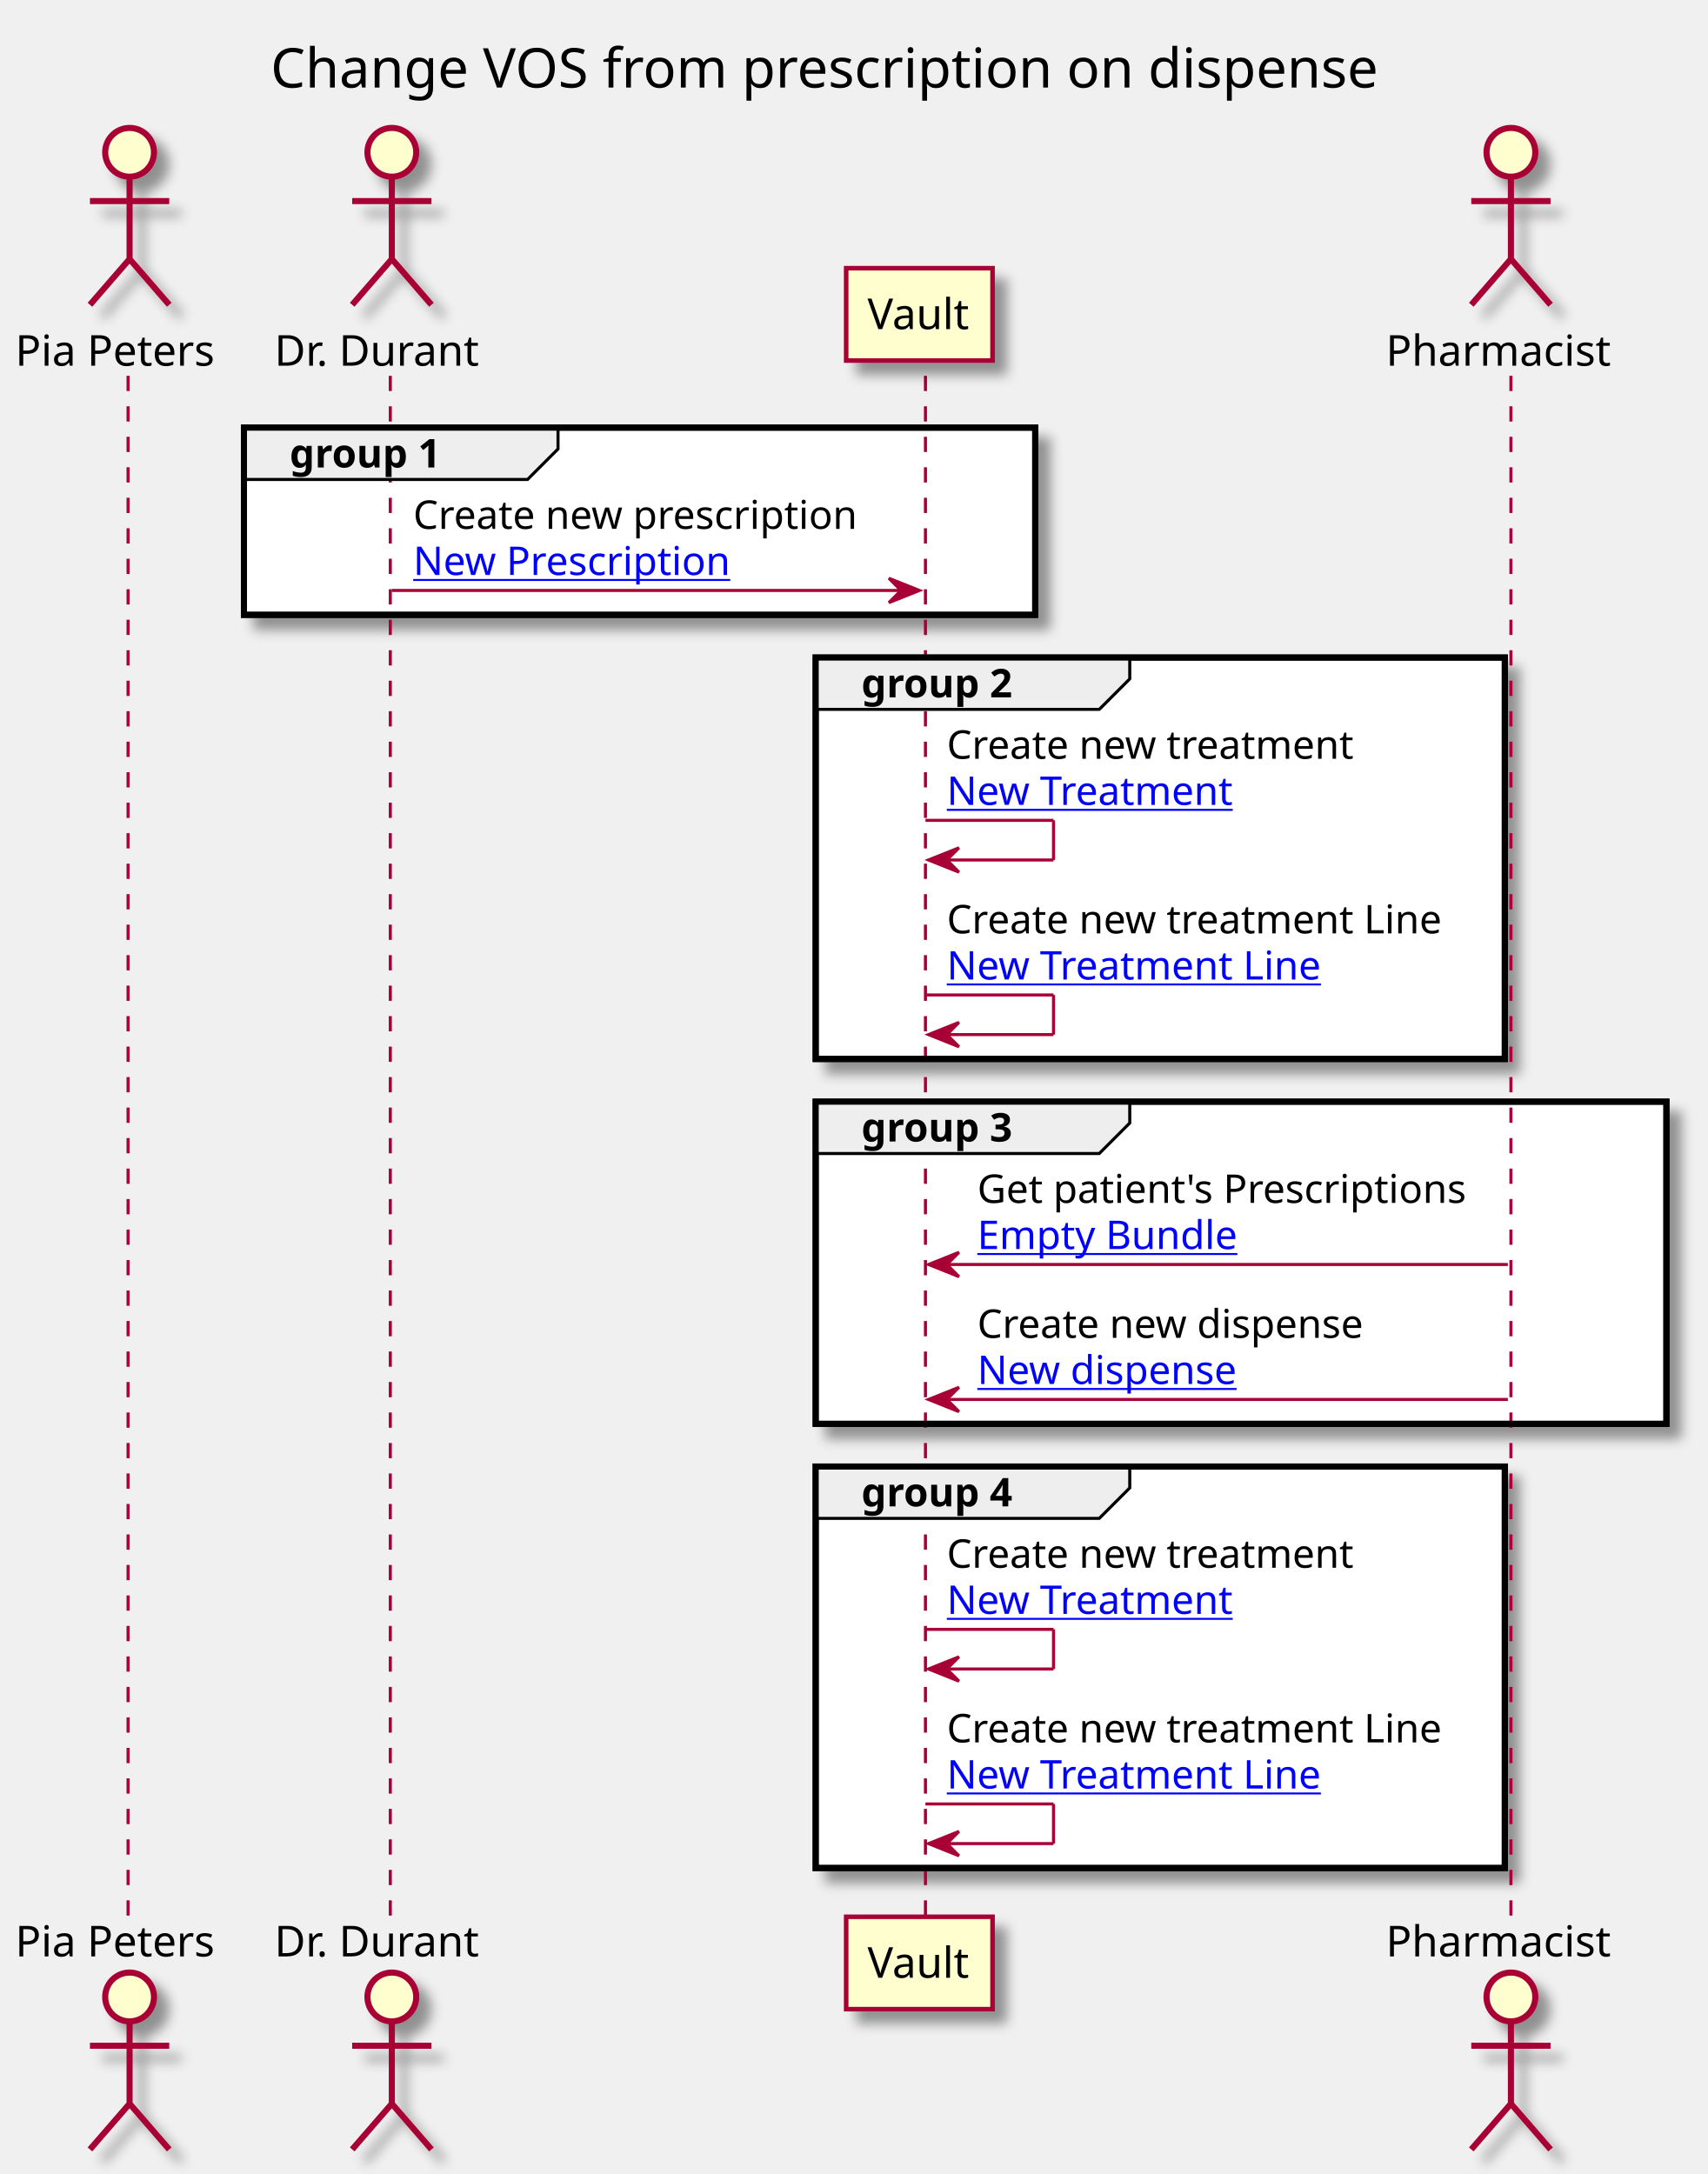
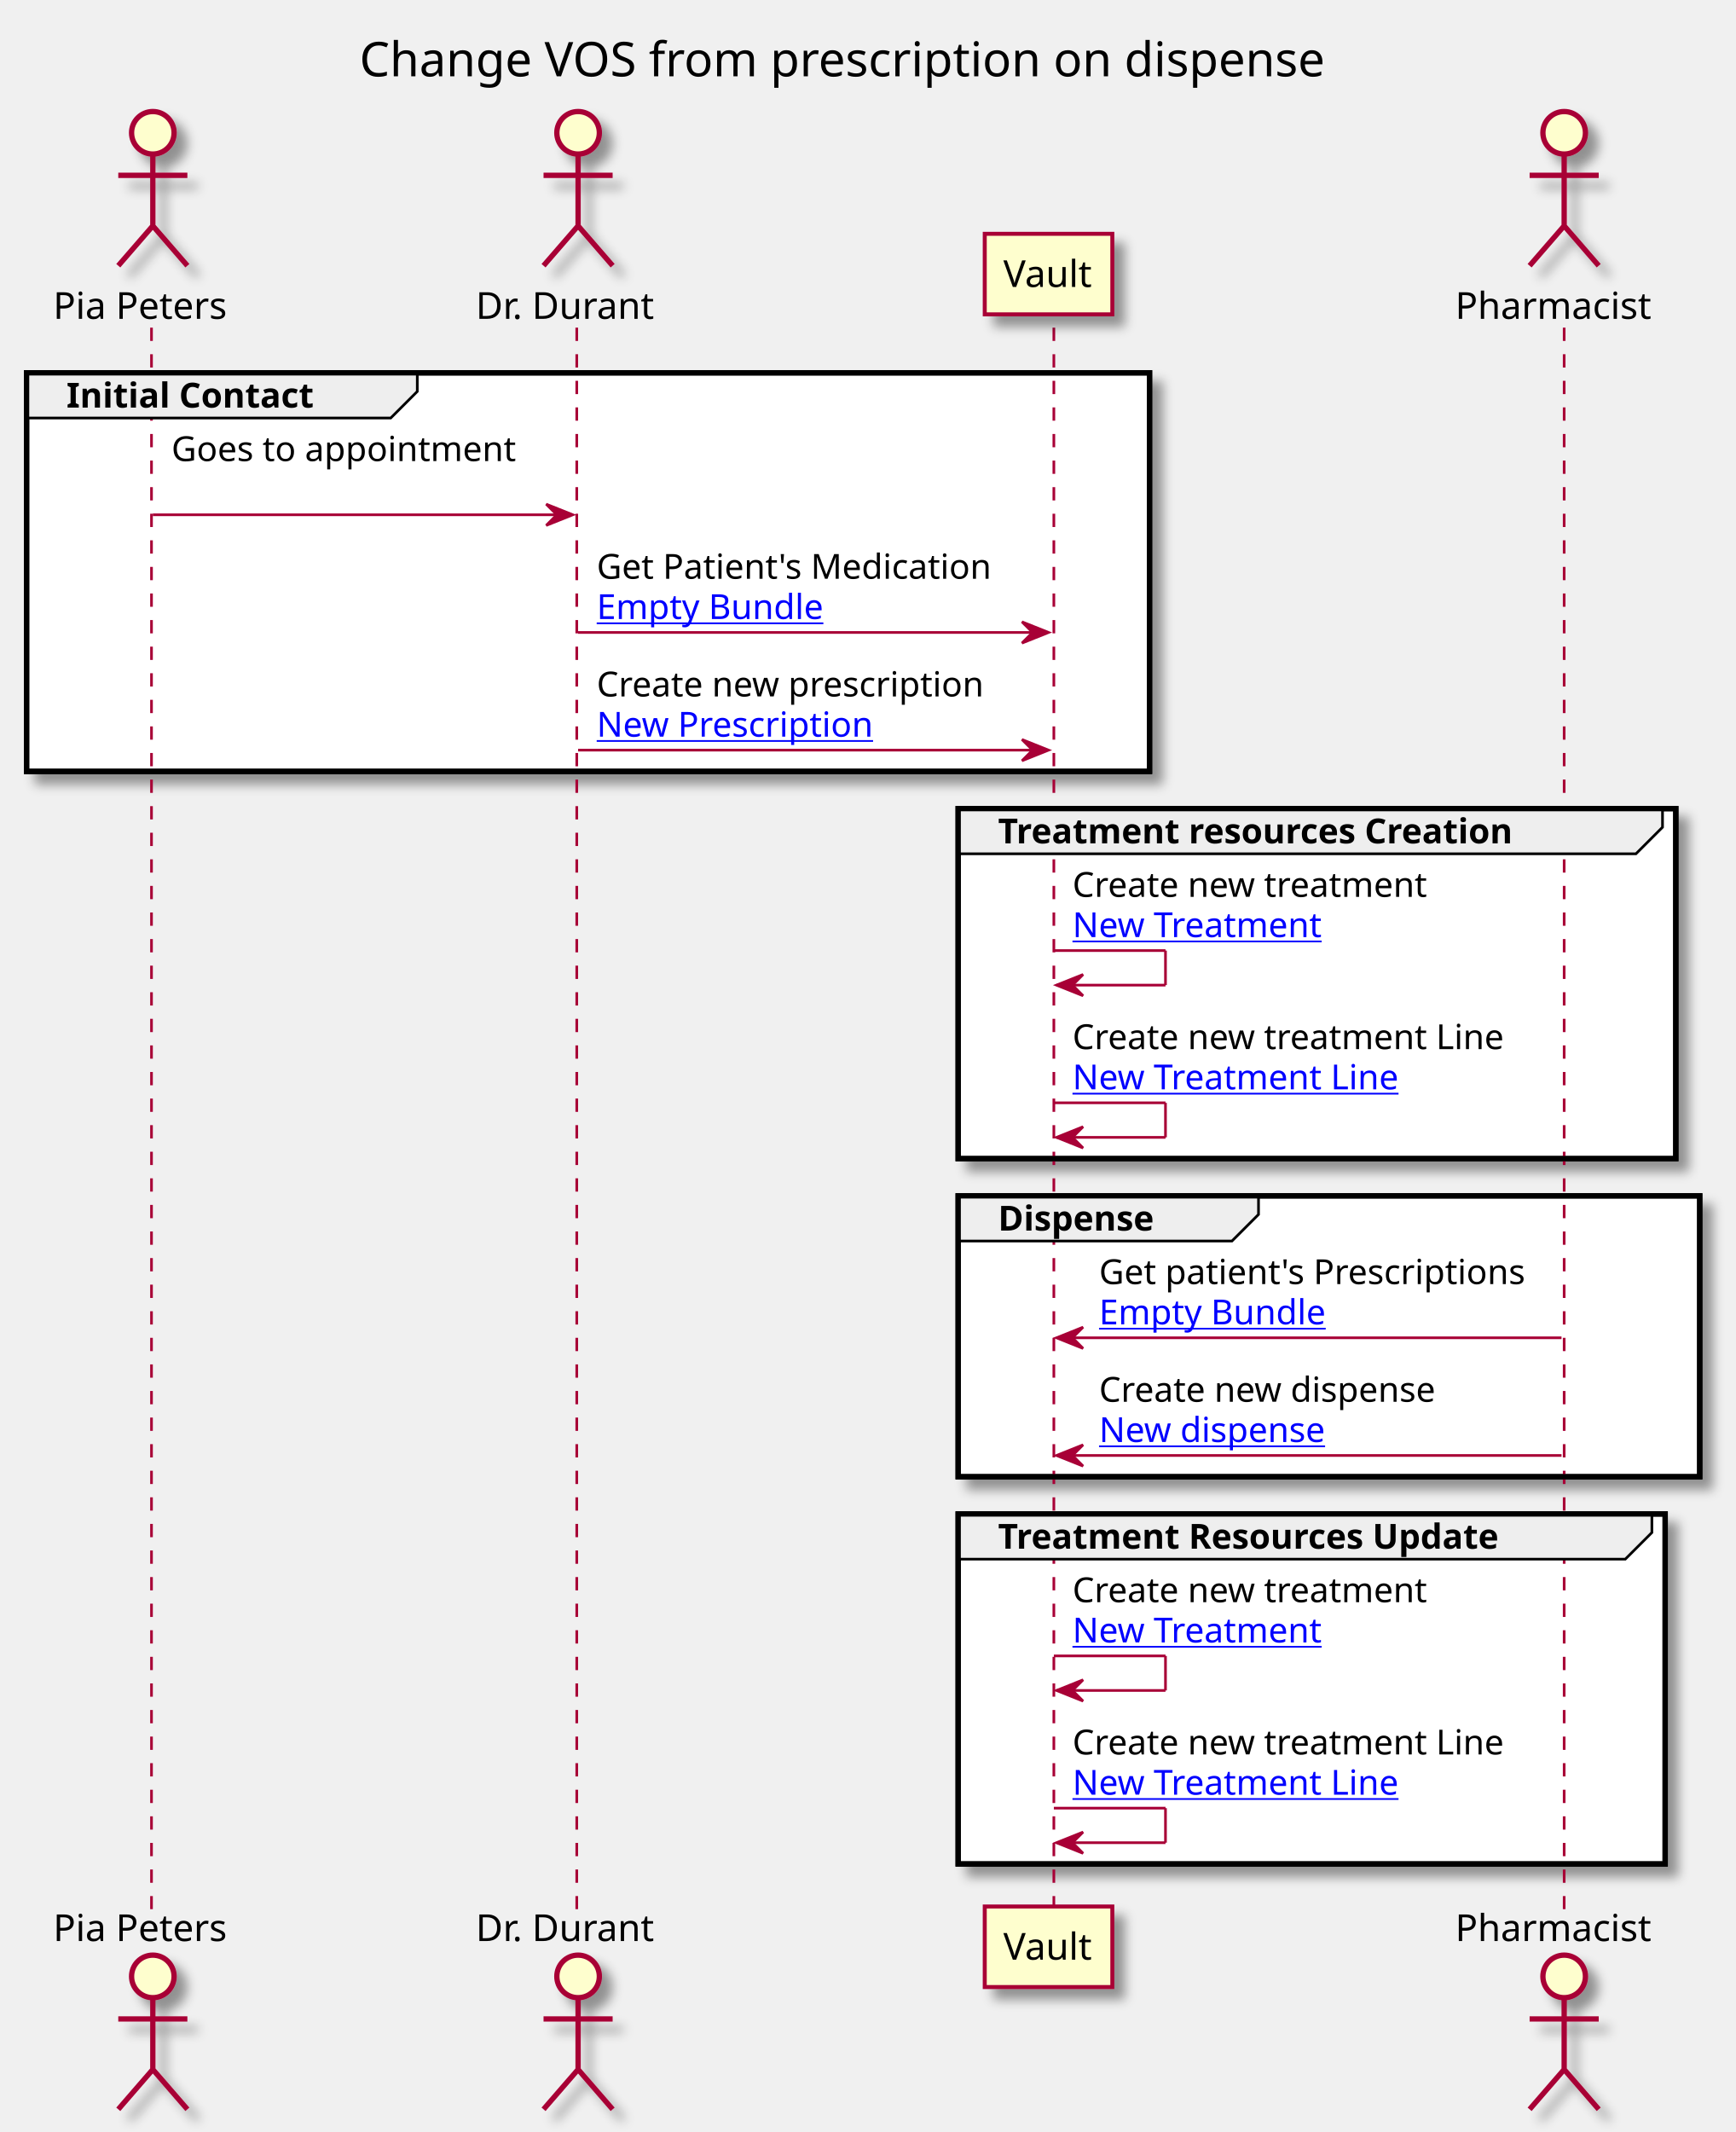
- <svg xmlns="http://www.w3.org/2000/svg" xmlns:xlink="http://www.w3.org/1999/xlink" contentScriptType="application/ecmascript" contentStyleType="text/css" height="713px" preserveAspectRatio="none" style="width:560px;height:713px;" version="1.1" viewBox="0 0 560 713" width="560px" zoomAndPan="magnify">
+ <svg xmlns="http://www.w3.org/2000/svg" xmlns:xlink="http://www.w3.org/1999/xlink" contentScriptType="application/ecmascript" contentStyleType="text/css" height="802px" preserveAspectRatio="none" style="width:653px;height:802px;" version="1.1" viewBox="0 0 653 802" width="653px" zoomAndPan="magnify">
  <defs>
-     <filter height="300%" id="f1ukospnlszvdc" width="300%" x="-1" y="-1">
+     <filter height="300%" id="f77k39na0a5nc" width="300%" x="-1" y="-1">
      <feGaussianBlur result="blurOut" stdDeviation="2.0" />
      <feColorMatrix in="blurOut" result="blurOut2" type="matrix" values="0 0 0 0 0 0 0 0 0 0 0 0 0 0 0 0 0 0 .4 0" />
      <feOffset dx="4.0" dy="4.0" in="blurOut2" result="blurOut3" />
      <feBlend in="SourceGraphic" in2="blurOut3" mode="normal" />
    </filter>
  </defs>
  <g>
-     <text fill="#000000" font-family="sans-serif" font-size="18" lengthAdjust="spacing" textLength="379" x="88.75" y="28.708">Change VOS from prescription on dispense</text>
-     <rect fill="#FFFFFF" filter="url(#f1ukospnlszvdc)" height="61.398" style="stroke:#000000;stroke-width:2.0;" width="259.5" x="80" y="140.25" />
-     <rect fill="#FFFFFF" filter="url(#f1ukospnlszvdc)" height="131.664" style="stroke:#000000;stroke-width:2.0;" width="226" x="267.5" y="215.648" />
-     <rect fill="#FFFFFF" filter="url(#f1ukospnlszvdc)" height="105.664" style="stroke:#000000;stroke-width:2.0;" width="279" x="267.5" y="361.312" />
-     <rect fill="#FFFFFF" filter="url(#f1ukospnlszvdc)" height="131.664" style="stroke:#000000;stroke-width:2.0;" width="226" x="267.5" y="480.977" />
-     <line style="stroke:#A80036;stroke-width:1.0;stroke-dasharray:5.0,5.0;" x1="42" x2="42" y1="123.25" y2="629.641" />
-     <line style="stroke:#A80036;stroke-width:1.0;stroke-dasharray:5.0,5.0;" x1="128" x2="128" y1="123.25" y2="629.641" />
-     <line style="stroke:#A80036;stroke-width:1.0;stroke-dasharray:5.0,5.0;" x1="303.5" x2="303.5" y1="123.25" y2="629.641" />
-     <line style="stroke:#A80036;stroke-width:1.0;stroke-dasharray:5.0,5.0;" x1="495.5" x2="495.5" y1="123.25" y2="629.641" />
-     <text fill="#000000" font-family="sans-serif" font-size="14" lengthAdjust="spacing" textLength="69" x="5" y="119.948">Pia Peters</text>
-     <ellipse cx="42.5" cy="49.953" fill="#FEFECE" filter="url(#f1ukospnlszvdc)" rx="8" ry="8" style="stroke:#A80036;stroke-width:2.0;" />
-     <path d="M42.5,57.953 L42.5,84.953 M29.5,65.953 L55.5,65.953 M42.5,84.953 L29.5,99.953 M42.5,84.953 L55.5,99.953 " fill="none" filter="url(#f1ukospnlszvdc)" style="stroke:#A80036;stroke-width:2.0;" />
-     <text fill="#000000" font-family="sans-serif" font-size="14" lengthAdjust="spacing" textLength="69" x="5" y="641.636">Pia Peters</text>
-     <ellipse cx="42.5" cy="654.938" fill="#FEFECE" filter="url(#f1ukospnlszvdc)" rx="8" ry="8" style="stroke:#A80036;stroke-width:2.0;" />
-     <path d="M42.5,662.938 L42.5,689.938 M29.5,670.938 L55.5,670.938 M42.5,689.938 L29.5,704.938 M42.5,689.938 L55.5,704.938 " fill="none" filter="url(#f1ukospnlszvdc)" style="stroke:#A80036;stroke-width:2.0;" />
-     <text fill="#000000" font-family="sans-serif" font-size="14" lengthAdjust="spacing" textLength="71" x="90" y="119.948">Dr. Durant</text>
-     <ellipse cx="128.5" cy="49.953" fill="#FEFECE" filter="url(#f1ukospnlszvdc)" rx="8" ry="8" style="stroke:#A80036;stroke-width:2.0;" />
-     <path d="M128.5,57.953 L128.5,84.953 M115.5,65.953 L141.5,65.953 M128.5,84.953 L115.5,99.953 M128.5,84.953 L141.5,99.953 " fill="none" filter="url(#f1ukospnlszvdc)" style="stroke:#A80036;stroke-width:2.0;" />
-     <text fill="#000000" font-family="sans-serif" font-size="14" lengthAdjust="spacing" textLength="71" x="90" y="641.636">Dr. Durant</text>
-     <ellipse cx="128.5" cy="654.938" fill="#FEFECE" filter="url(#f1ukospnlszvdc)" rx="8" ry="8" style="stroke:#A80036;stroke-width:2.0;" />
-     <path d="M128.5,662.938 L128.5,689.938 M115.5,670.938 L141.5,670.938 M128.5,689.938 L115.5,704.938 M128.5,689.938 L141.5,704.938 " fill="none" filter="url(#f1ukospnlszvdc)" style="stroke:#A80036;stroke-width:2.0;" />
-     <rect fill="#FEFECE" filter="url(#f1ukospnlszvdc)" height="30.297" style="stroke:#A80036;stroke-width:1.5;" width="48" x="277.5" y="87.953" />
-     <text fill="#000000" font-family="sans-serif" font-size="14" lengthAdjust="spacing" textLength="34" x="284.5" y="107.948">Vault</text>
-     <rect fill="#FEFECE" filter="url(#f1ukospnlszvdc)" height="30.297" style="stroke:#A80036;stroke-width:1.5;" width="48" x="277.5" y="628.641" />
-     <text fill="#000000" font-family="sans-serif" font-size="14" lengthAdjust="spacing" textLength="34" x="284.5" y="648.636">Vault</text>
-     <text fill="#000000" font-family="sans-serif" font-size="14" lengthAdjust="spacing" textLength="76" x="454.5" y="119.948">Pharmacist</text>
-     <ellipse cx="495.5" cy="49.953" fill="#FEFECE" filter="url(#f1ukospnlszvdc)" rx="8" ry="8" style="stroke:#A80036;stroke-width:2.0;" />
-     <path d="M495.5,57.953 L495.5,84.953 M482.5,65.953 L508.5,65.953 M495.5,84.953 L482.5,99.953 M495.5,84.953 L508.5,99.953 " fill="none" filter="url(#f1ukospnlszvdc)" style="stroke:#A80036;stroke-width:2.0;" />
-     <text fill="#000000" font-family="sans-serif" font-size="14" lengthAdjust="spacing" textLength="76" x="454.5" y="641.636">Pharmacist</text>
-     <ellipse cx="495.5" cy="654.938" fill="#FEFECE" filter="url(#f1ukospnlszvdc)" rx="8" ry="8" style="stroke:#A80036;stroke-width:2.0;" />
-     <path d="M495.5,662.938 L495.5,689.938 M482.5,670.938 L508.5,670.938 M495.5,689.938 L482.5,704.938 M495.5,689.938 L508.5,704.938 " fill="none" filter="url(#f1ukospnlszvdc)" style="stroke:#A80036;stroke-width:2.0;" />
-     <path d="M80,140.25 L183,140.25 L183,147.25 L173,157.25 L80,157.25 L80,140.25 " fill="#EEEEEE" style="stroke:#000000;stroke-width:1.0;" />
-     <rect fill="none" height="61.398" style="stroke:#000000;stroke-width:2.0;" width="259.5" x="80" y="140.25" />
-     <text fill="#000000" font-family="sans-serif" font-size="13" font-weight="bold" lengthAdjust="spacing" textLength="58" x="95" y="153.317">group 1</text>
-     <polygon fill="#A80036" points="291.5,189.648,301.5,193.648,291.5,197.648,295.5,193.648" style="stroke:#A80036;stroke-width:1.0;" />
-     <line style="stroke:#A80036;stroke-width:1.0;" x1="128.5" x2="297.5" y1="193.648" y2="193.648" />
-     <text fill="#000000" font-family="sans-serif" font-size="13" lengthAdjust="spacing" textLength="151" x="135.5" y="173.45">Create new prescription</text>
+     <text fill="#000000" font-family="sans-serif" font-size="18" lengthAdjust="spacing" textLength="379" x="135.25" y="28.708">Change VOS from prescription on dispense</text>
+     <rect fill="#FFFFFF" filter="url(#f77k39na0a5nc)" height="149.93" style="stroke:#000000;stroke-width:2.0;" width="422.5" x="10" y="140.25" />
+     <rect fill="#FFFFFF" filter="url(#f77k39na0a5nc)" height="131.664" style="stroke:#000000;stroke-width:2.0;" width="270" x="360.5" y="304.18" />
+     <rect fill="#FFFFFF" filter="url(#f77k39na0a5nc)" height="105.664" style="stroke:#000000;stroke-width:2.0;" width="279" x="360.5" y="449.844" />
+     <rect fill="#FFFFFF" filter="url(#f77k39na0a5nc)" height="131.664" style="stroke:#000000;stroke-width:2.0;" width="266" x="360.5" y="569.508" />
+     <line style="stroke:#A80036;stroke-width:1.0;stroke-dasharray:5.0,5.0;" x1="57" x2="57" y1="123.25" y2="718.172" />
+     <line style="stroke:#A80036;stroke-width:1.0;stroke-dasharray:5.0,5.0;" x1="217" x2="217" y1="123.25" y2="718.172" />
+     <line style="stroke:#A80036;stroke-width:1.0;stroke-dasharray:5.0,5.0;" x1="396.5" x2="396.5" y1="123.25" y2="718.172" />
+     <line style="stroke:#A80036;stroke-width:1.0;stroke-dasharray:5.0,5.0;" x1="588.5" x2="588.5" y1="123.25" y2="718.172" />
+     <text fill="#000000" font-family="sans-serif" font-size="14" lengthAdjust="spacing" textLength="69" x="20" y="119.948">Pia Peters</text>
+     <ellipse cx="57.5" cy="49.953" fill="#FEFECE" filter="url(#f77k39na0a5nc)" rx="8" ry="8" style="stroke:#A80036;stroke-width:2.0;" />
+     <path d="M57.5,57.953 L57.5,84.953 M44.5,65.953 L70.5,65.953 M57.5,84.953 L44.5,99.953 M57.5,84.953 L70.5,99.953 " fill="none" filter="url(#f77k39na0a5nc)" style="stroke:#A80036;stroke-width:2.0;" />
+     <text fill="#000000" font-family="sans-serif" font-size="14" lengthAdjust="spacing" textLength="69" x="20" y="730.167">Pia Peters</text>
+     <ellipse cx="57.5" cy="743.469" fill="#FEFECE" filter="url(#f77k39na0a5nc)" rx="8" ry="8" style="stroke:#A80036;stroke-width:2.0;" />
+     <path d="M57.5,751.469 L57.5,778.469 M44.5,759.469 L70.5,759.469 M57.5,778.469 L44.5,793.469 M57.5,778.469 L70.5,793.469 " fill="none" filter="url(#f77k39na0a5nc)" style="stroke:#A80036;stroke-width:2.0;" />
+     <text fill="#000000" font-family="sans-serif" font-size="14" lengthAdjust="spacing" textLength="71" x="179" y="119.948">Dr. Durant</text>
+     <ellipse cx="217.5" cy="49.953" fill="#FEFECE" filter="url(#f77k39na0a5nc)" rx="8" ry="8" style="stroke:#A80036;stroke-width:2.0;" />
+     <path d="M217.5,57.953 L217.5,84.953 M204.5,65.953 L230.5,65.953 M217.5,84.953 L204.5,99.953 M217.5,84.953 L230.5,99.953 " fill="none" filter="url(#f77k39na0a5nc)" style="stroke:#A80036;stroke-width:2.0;" />
+     <text fill="#000000" font-family="sans-serif" font-size="14" lengthAdjust="spacing" textLength="71" x="179" y="730.167">Dr. Durant</text>
+     <ellipse cx="217.5" cy="743.469" fill="#FEFECE" filter="url(#f77k39na0a5nc)" rx="8" ry="8" style="stroke:#A80036;stroke-width:2.0;" />
+     <path d="M217.5,751.469 L217.5,778.469 M204.5,759.469 L230.5,759.469 M217.5,778.469 L204.5,793.469 M217.5,778.469 L230.5,793.469 " fill="none" filter="url(#f77k39na0a5nc)" style="stroke:#A80036;stroke-width:2.0;" />
+     <rect fill="#FEFECE" filter="url(#f77k39na0a5nc)" height="30.297" style="stroke:#A80036;stroke-width:1.5;" width="48" x="370.5" y="87.953" />
+     <text fill="#000000" font-family="sans-serif" font-size="14" lengthAdjust="spacing" textLength="34" x="377.5" y="107.948">Vault</text>
+     <rect fill="#FEFECE" filter="url(#f77k39na0a5nc)" height="30.297" style="stroke:#A80036;stroke-width:1.5;" width="48" x="370.5" y="717.172" />
+     <text fill="#000000" font-family="sans-serif" font-size="14" lengthAdjust="spacing" textLength="34" x="377.5" y="737.167">Vault</text>
+     <text fill="#000000" font-family="sans-serif" font-size="14" lengthAdjust="spacing" textLength="76" x="547.5" y="119.948">Pharmacist</text>
+     <ellipse cx="588.5" cy="49.953" fill="#FEFECE" filter="url(#f77k39na0a5nc)" rx="8" ry="8" style="stroke:#A80036;stroke-width:2.0;" />
+     <path d="M588.5,57.953 L588.5,84.953 M575.5,65.953 L601.5,65.953 M588.5,84.953 L575.5,99.953 M588.5,84.953 L601.5,99.953 " fill="none" filter="url(#f77k39na0a5nc)" style="stroke:#A80036;stroke-width:2.0;" />
+     <text fill="#000000" font-family="sans-serif" font-size="14" lengthAdjust="spacing" textLength="76" x="547.5" y="730.167">Pharmacist</text>
+     <ellipse cx="588.5" cy="743.469" fill="#FEFECE" filter="url(#f77k39na0a5nc)" rx="8" ry="8" style="stroke:#A80036;stroke-width:2.0;" />
+     <path d="M588.5,751.469 L588.5,778.469 M575.5,759.469 L601.5,759.469 M588.5,778.469 L575.5,793.469 M588.5,778.469 L601.5,793.469 " fill="none" filter="url(#f77k39na0a5nc)" style="stroke:#A80036;stroke-width:2.0;" />
+     <path d="M10,140.25 L157,140.25 L157,147.25 L147,157.25 L10,157.25 L10,140.25 " fill="#EEEEEE" style="stroke:#000000;stroke-width:1.0;" />
+     <rect fill="none" height="149.93" style="stroke:#000000;stroke-width:2.0;" width="422.5" x="10" y="140.25" />
+     <text fill="#000000" font-family="sans-serif" font-size="13" font-weight="bold" lengthAdjust="spacing" textLength="102" x="25" y="153.317">Initial Contact</text>
+     <polygon fill="#A80036" points="205.5,189.648,215.5,193.648,205.5,197.648,209.5,193.648" style="stroke:#A80036;stroke-width:1.0;" />
+     <line style="stroke:#A80036;stroke-width:1.0;" x1="57.5" x2="211.5" y1="193.648" y2="193.648" />
+     <text fill="#000000" font-family="sans-serif" font-size="13" lengthAdjust="spacing" textLength="136" x="64.5" y="173.45">Goes to appointment</text>
+     <text fill="#000000" font-family="sans-serif" font-size="13" lengthAdjust="spacing" textLength="0" x="68.5" y="188.583" />
+     <polygon fill="#A80036" points="384.5,233.914,394.5,237.914,384.5,241.914,388.5,237.914" style="stroke:#A80036;stroke-width:1.0;" />
+     <line style="stroke:#A80036;stroke-width:1.0;" x1="217.5" x2="390.5" y1="237.914" y2="237.914" />
+     <text fill="#000000" font-family="sans-serif" font-size="13" lengthAdjust="spacing" textLength="155" x="224.5" y="217.715">Get Patient's Medication</text>
+     <a href="ExampleScenario-example-2-scenario-resources.html#EB" target="_top" title="ExampleScenario-example-2-scenario-resources.html#EB" xlink:actuate="onRequest" xlink:href="ExampleScenario-example-2-scenario-resources.html#EB" xlink:show="new" xlink:title="ExampleScenario-example-2-scenario-resources.html#EB" xlink:type="simple">
+       <text fill="#0000FF" font-family="sans-serif" font-size="13" lengthAdjust="spacing" text-decoration="underline" textLength="89" x="224.5" y="232.848">Empty Bundle</text>
+     </a>
+     <polygon fill="#A80036" points="384.5,278.18,394.5,282.18,384.5,286.18,388.5,282.18" style="stroke:#A80036;stroke-width:1.0;" />
+     <line style="stroke:#A80036;stroke-width:1.0;" x1="217.5" x2="390.5" y1="282.18" y2="282.18" />
+     <text fill="#000000" font-family="sans-serif" font-size="13" lengthAdjust="spacing" textLength="151" x="224.5" y="261.981">Create new prescription</text>
    <a href="ExampleScenario-example-2-scenario-resources.html#2a-prescription" target="_top" title="ExampleScenario-example-2-scenario-resources.html#2a-prescription" xlink:actuate="onRequest" xlink:href="ExampleScenario-example-2-scenario-resources.html#2a-prescription" xlink:show="new" xlink:title="ExampleScenario-example-2-scenario-resources.html#2a-prescription" xlink:type="simple">
-       <text fill="#0000FF" font-family="sans-serif" font-size="13" lengthAdjust="spacing" text-decoration="underline" textLength="106" x="135.5" y="188.583">New Prescription</text>
+       <text fill="#0000FF" font-family="sans-serif" font-size="13" lengthAdjust="spacing" text-decoration="underline" textLength="106" x="224.5" y="277.114">New Prescription</text>
    </a>
-     <path d="M267.5,215.648 L370.5,215.648 L370.5,222.648 L360.5,232.648 L267.5,232.648 L267.5,215.648 " fill="#EEEEEE" style="stroke:#000000;stroke-width:1.0;" />
-     <rect fill="none" height="131.664" style="stroke:#000000;stroke-width:2.0;" width="226" x="267.5" y="215.648" />
-     <text fill="#000000" font-family="sans-serif" font-size="13" font-weight="bold" lengthAdjust="spacing" textLength="58" x="282.5" y="228.715">group 2</text>
-     <line style="stroke:#A80036;stroke-width:1.0;" x1="303.5" x2="345.5" y1="269.047" y2="269.047" />
-     <line style="stroke:#A80036;stroke-width:1.0;" x1="345.5" x2="345.5" y1="269.047" y2="282.047" />
-     <line style="stroke:#A80036;stroke-width:1.0;" x1="304.5" x2="345.5" y1="282.047" y2="282.047" />
-     <polygon fill="#A80036" points="314.5,278.047,304.5,282.047,314.5,286.047,310.5,282.047" style="stroke:#A80036;stroke-width:1.0;" />
-     <text fill="#000000" font-family="sans-serif" font-size="13" lengthAdjust="spacing" textLength="141" x="310.5" y="248.848">Create new treatment</text>
+     <path d="M360.5,304.18 L625.5,304.18 L625.5,311.18 L615.5,321.18 L360.5,321.18 L360.5,304.18 " fill="#EEEEEE" style="stroke:#000000;stroke-width:1.0;" />
+     <rect fill="none" height="131.664" style="stroke:#000000;stroke-width:2.0;" width="270" x="360.5" y="304.18" />
+     <text fill="#000000" font-family="sans-serif" font-size="13" font-weight="bold" lengthAdjust="spacing" textLength="220" x="375.5" y="317.247">Treatment resources Creation</text>
+     <line style="stroke:#A80036;stroke-width:1.0;" x1="396.5" x2="438.5" y1="357.578" y2="357.578" />
+     <line style="stroke:#A80036;stroke-width:1.0;" x1="438.5" x2="438.5" y1="357.578" y2="370.578" />
+     <line style="stroke:#A80036;stroke-width:1.0;" x1="397.5" x2="438.5" y1="370.578" y2="370.578" />
+     <polygon fill="#A80036" points="407.5,366.578,397.5,370.578,407.5,374.578,403.5,370.578" style="stroke:#A80036;stroke-width:1.0;" />
+     <text fill="#000000" font-family="sans-serif" font-size="13" lengthAdjust="spacing" textLength="141" x="403.5" y="337.379">Create new treatment</text>
    <a href="ExampleScenario-example-2-scenario-resources.html#2a-treatment" target="_top" title="ExampleScenario-example-2-scenario-resources.html#2a-treatment" xlink:actuate="onRequest" xlink:href="ExampleScenario-example-2-scenario-resources.html#2a-treatment" xlink:show="new" xlink:title="ExampleScenario-example-2-scenario-resources.html#2a-treatment" xlink:type="simple">
-       <text fill="#0000FF" font-family="sans-serif" font-size="13" lengthAdjust="spacing" text-decoration="underline" textLength="98" x="310.5" y="263.981">New Treatment</text>
+       <text fill="#0000FF" font-family="sans-serif" font-size="13" lengthAdjust="spacing" text-decoration="underline" textLength="98" x="403.5" y="352.512">New Treatment</text>
    </a>
-     <line style="stroke:#A80036;stroke-width:1.0;" x1="303.5" x2="345.5" y1="326.312" y2="326.312" />
-     <line style="stroke:#A80036;stroke-width:1.0;" x1="345.5" x2="345.5" y1="326.312" y2="339.312" />
-     <line style="stroke:#A80036;stroke-width:1.0;" x1="304.5" x2="345.5" y1="339.312" y2="339.312" />
-     <polygon fill="#A80036" points="314.5,335.312,304.5,339.312,314.5,343.312,310.5,339.312" style="stroke:#A80036;stroke-width:1.0;" />
-     <text fill="#000000" font-family="sans-serif" font-size="13" lengthAdjust="spacing" textLength="171" x="310.5" y="306.114">Create new treatment Line</text>
+     <line style="stroke:#A80036;stroke-width:1.0;" x1="396.5" x2="438.5" y1="414.844" y2="414.844" />
+     <line style="stroke:#A80036;stroke-width:1.0;" x1="438.5" x2="438.5" y1="414.844" y2="427.844" />
+     <line style="stroke:#A80036;stroke-width:1.0;" x1="397.5" x2="438.5" y1="427.844" y2="427.844" />
+     <polygon fill="#A80036" points="407.5,423.844,397.5,427.844,407.5,431.844,403.5,427.844" style="stroke:#A80036;stroke-width:1.0;" />
+     <text fill="#000000" font-family="sans-serif" font-size="13" lengthAdjust="spacing" textLength="171" x="403.5" y="394.645">Create new treatment Line</text>
    <a href="ExampleScenario-example-2-scenario-resources.html#2a-treatmentLine" target="_top" title="ExampleScenario-example-2-scenario-resources.html#2a-treatmentLine" xlink:actuate="onRequest" xlink:href="ExampleScenario-example-2-scenario-resources.html#2a-treatmentLine" xlink:show="new" xlink:title="ExampleScenario-example-2-scenario-resources.html#2a-treatmentLine" xlink:type="simple">
-       <text fill="#0000FF" font-family="sans-serif" font-size="13" lengthAdjust="spacing" text-decoration="underline" textLength="128" x="310.5" y="321.247">New Treatment Line</text>
+       <text fill="#0000FF" font-family="sans-serif" font-size="13" lengthAdjust="spacing" text-decoration="underline" textLength="128" x="403.5" y="409.778">New Treatment Line</text>
    </a>
-     <path d="M267.5,361.312 L370.5,361.312 L370.5,368.312 L360.5,378.312 L267.5,378.312 L267.5,361.312 " fill="#EEEEEE" style="stroke:#000000;stroke-width:1.0;" />
-     <rect fill="none" height="105.664" style="stroke:#000000;stroke-width:2.0;" width="279" x="267.5" y="361.312" />
-     <text fill="#000000" font-family="sans-serif" font-size="13" font-weight="bold" lengthAdjust="spacing" textLength="58" x="282.5" y="374.379">group 3</text>
-     <polygon fill="#A80036" points="314.5,410.711,304.5,414.711,314.5,418.711,310.5,414.711" style="stroke:#A80036;stroke-width:1.0;" />
-     <line style="stroke:#A80036;stroke-width:1.0;" x1="308.5" x2="494.5" y1="414.711" y2="414.711" />
-     <text fill="#000000" font-family="sans-serif" font-size="13" lengthAdjust="spacing" textLength="168" x="320.5" y="394.512">Get patient's Prescriptions</text>
+     <path d="M360.5,449.844 L473.5,449.844 L473.5,456.844 L463.5,466.844 L360.5,466.844 L360.5,449.844 " fill="#EEEEEE" style="stroke:#000000;stroke-width:1.0;" />
+     <rect fill="none" height="105.664" style="stroke:#000000;stroke-width:2.0;" width="279" x="360.5" y="449.844" />
+     <text fill="#000000" font-family="sans-serif" font-size="13" font-weight="bold" lengthAdjust="spacing" textLength="68" x="375.5" y="462.911">Dispense</text>
+     <polygon fill="#A80036" points="407.5,499.242,397.5,503.242,407.5,507.242,403.5,503.242" style="stroke:#A80036;stroke-width:1.0;" />
+     <line style="stroke:#A80036;stroke-width:1.0;" x1="401.5" x2="587.5" y1="503.242" y2="503.242" />
+     <text fill="#000000" font-family="sans-serif" font-size="13" lengthAdjust="spacing" textLength="168" x="413.5" y="483.043">Get patient's Prescriptions</text>
    <a href="ExampleScenario-example-2-scenario-resources.html#EB" target="_top" title="ExampleScenario-example-2-scenario-resources.html#EB" xlink:actuate="onRequest" xlink:href="ExampleScenario-example-2-scenario-resources.html#EB" xlink:show="new" xlink:title="ExampleScenario-example-2-scenario-resources.html#EB" xlink:type="simple">
-       <text fill="#0000FF" font-family="sans-serif" font-size="13" lengthAdjust="spacing" text-decoration="underline" textLength="89" x="320.5" y="409.645">Empty Bundle</text>
+       <text fill="#0000FF" font-family="sans-serif" font-size="13" lengthAdjust="spacing" text-decoration="underline" textLength="89" x="413.5" y="498.176">Empty Bundle</text>
    </a>
-     <polygon fill="#A80036" points="314.5,454.977,304.5,458.977,314.5,462.977,310.5,458.977" style="stroke:#A80036;stroke-width:1.0;" />
-     <line style="stroke:#A80036;stroke-width:1.0;" x1="308.5" x2="494.5" y1="458.977" y2="458.977" />
-     <text fill="#000000" font-family="sans-serif" font-size="13" lengthAdjust="spacing" textLength="133" x="320.5" y="438.778">Create new dispense</text>
+     <polygon fill="#A80036" points="407.5,543.508,397.5,547.508,407.5,551.508,403.5,547.508" style="stroke:#A80036;stroke-width:1.0;" />
+     <line style="stroke:#A80036;stroke-width:1.0;" x1="401.5" x2="587.5" y1="547.508" y2="547.508" />
+     <text fill="#000000" font-family="sans-serif" font-size="13" lengthAdjust="spacing" textLength="133" x="413.5" y="527.309">Create new dispense</text>
    <a href="ExampleScenario-example-2-scenario-resources.html#2a-dispense" target="_top" title="ExampleScenario-example-2-scenario-resources.html#2a-dispense" xlink:actuate="onRequest" xlink:href="ExampleScenario-example-2-scenario-resources.html#2a-dispense" xlink:show="new" xlink:title="ExampleScenario-example-2-scenario-resources.html#2a-dispense" xlink:type="simple">
-       <text fill="#0000FF" font-family="sans-serif" font-size="13" lengthAdjust="spacing" text-decoration="underline" textLength="88" x="320.5" y="453.911">New dispense</text>
+       <text fill="#0000FF" font-family="sans-serif" font-size="13" lengthAdjust="spacing" text-decoration="underline" textLength="88" x="413.5" y="542.442">New dispense</text>
    </a>
-     <path d="M267.5,480.977 L370.5,480.977 L370.5,487.977 L360.5,497.977 L267.5,497.977 L267.5,480.977 " fill="#EEEEEE" style="stroke:#000000;stroke-width:1.0;" />
-     <rect fill="none" height="131.664" style="stroke:#000000;stroke-width:2.0;" width="226" x="267.5" y="480.977" />
-     <text fill="#000000" font-family="sans-serif" font-size="13" font-weight="bold" lengthAdjust="spacing" textLength="58" x="282.5" y="494.043">group 4</text>
-     <line style="stroke:#A80036;stroke-width:1.0;" x1="303.5" x2="345.5" y1="534.375" y2="534.375" />
-     <line style="stroke:#A80036;stroke-width:1.0;" x1="345.5" x2="345.5" y1="534.375" y2="547.375" />
-     <line style="stroke:#A80036;stroke-width:1.0;" x1="304.5" x2="345.5" y1="547.375" y2="547.375" />
-     <polygon fill="#A80036" points="314.5,543.375,304.5,547.375,314.5,551.375,310.5,547.375" style="stroke:#A80036;stroke-width:1.0;" />
-     <text fill="#000000" font-family="sans-serif" font-size="13" lengthAdjust="spacing" textLength="141" x="310.5" y="514.176">Create new treatment</text>
+     <path d="M360.5,569.508 L621.5,569.508 L621.5,576.508 L611.5,586.508 L360.5,586.508 L360.5,569.508 " fill="#EEEEEE" style="stroke:#000000;stroke-width:1.0;" />
+     <rect fill="none" height="131.664" style="stroke:#000000;stroke-width:2.0;" width="266" x="360.5" y="569.508" />
+     <text fill="#000000" font-family="sans-serif" font-size="13" font-weight="bold" lengthAdjust="spacing" textLength="216" x="375.5" y="582.575">Treatment Resources Update</text>
+     <line style="stroke:#A80036;stroke-width:1.0;" x1="396.5" x2="438.5" y1="622.906" y2="622.906" />
+     <line style="stroke:#A80036;stroke-width:1.0;" x1="438.5" x2="438.5" y1="622.906" y2="635.906" />
+     <line style="stroke:#A80036;stroke-width:1.0;" x1="397.5" x2="438.5" y1="635.906" y2="635.906" />
+     <polygon fill="#A80036" points="407.5,631.906,397.5,635.906,407.5,639.906,403.5,635.906" style="stroke:#A80036;stroke-width:1.0;" />
+     <text fill="#000000" font-family="sans-serif" font-size="13" lengthAdjust="spacing" textLength="141" x="403.5" y="602.707">Create new treatment</text>
    <a href="ExampleScenario-example-2-scenario-resources.html#2a-treatment" target="_top" title="ExampleScenario-example-2-scenario-resources.html#2a-treatment" xlink:actuate="onRequest" xlink:href="ExampleScenario-example-2-scenario-resources.html#2a-treatment" xlink:show="new" xlink:title="ExampleScenario-example-2-scenario-resources.html#2a-treatment" xlink:type="simple">
-       <text fill="#0000FF" font-family="sans-serif" font-size="13" lengthAdjust="spacing" text-decoration="underline" textLength="98" x="310.5" y="529.309">New Treatment</text>
+       <text fill="#0000FF" font-family="sans-serif" font-size="13" lengthAdjust="spacing" text-decoration="underline" textLength="98" x="403.5" y="617.84">New Treatment</text>
    </a>
-     <line style="stroke:#A80036;stroke-width:1.0;" x1="303.5" x2="345.5" y1="591.641" y2="591.641" />
-     <line style="stroke:#A80036;stroke-width:1.0;" x1="345.5" x2="345.5" y1="591.641" y2="604.641" />
-     <line style="stroke:#A80036;stroke-width:1.0;" x1="304.5" x2="345.5" y1="604.641" y2="604.641" />
-     <polygon fill="#A80036" points="314.5,600.641,304.5,604.641,314.5,608.641,310.5,604.641" style="stroke:#A80036;stroke-width:1.0;" />
-     <text fill="#000000" font-family="sans-serif" font-size="13" lengthAdjust="spacing" textLength="171" x="310.5" y="571.442">Create new treatment Line</text>
+     <line style="stroke:#A80036;stroke-width:1.0;" x1="396.5" x2="438.5" y1="680.172" y2="680.172" />
+     <line style="stroke:#A80036;stroke-width:1.0;" x1="438.5" x2="438.5" y1="680.172" y2="693.172" />
+     <line style="stroke:#A80036;stroke-width:1.0;" x1="397.5" x2="438.5" y1="693.172" y2="693.172" />
+     <polygon fill="#A80036" points="407.5,689.172,397.5,693.172,407.5,697.172,403.5,693.172" style="stroke:#A80036;stroke-width:1.0;" />
+     <text fill="#000000" font-family="sans-serif" font-size="13" lengthAdjust="spacing" textLength="171" x="403.5" y="659.973">Create new treatment Line</text>
    <a href="ExampleScenario-example-2-scenario-resources.html#2a-treatmentLine" target="_top" title="ExampleScenario-example-2-scenario-resources.html#2a-treatmentLine" xlink:actuate="onRequest" xlink:href="ExampleScenario-example-2-scenario-resources.html#2a-treatmentLine" xlink:show="new" xlink:title="ExampleScenario-example-2-scenario-resources.html#2a-treatmentLine" xlink:type="simple">
-       <text fill="#0000FF" font-family="sans-serif" font-size="13" lengthAdjust="spacing" text-decoration="underline" textLength="128" x="310.5" y="586.575">New Treatment Line</text>
+       <text fill="#0000FF" font-family="sans-serif" font-size="13" lengthAdjust="spacing" text-decoration="underline" textLength="128" x="403.5" y="675.106">New Treatment Line</text>
    </a>
  </g>
</svg>
